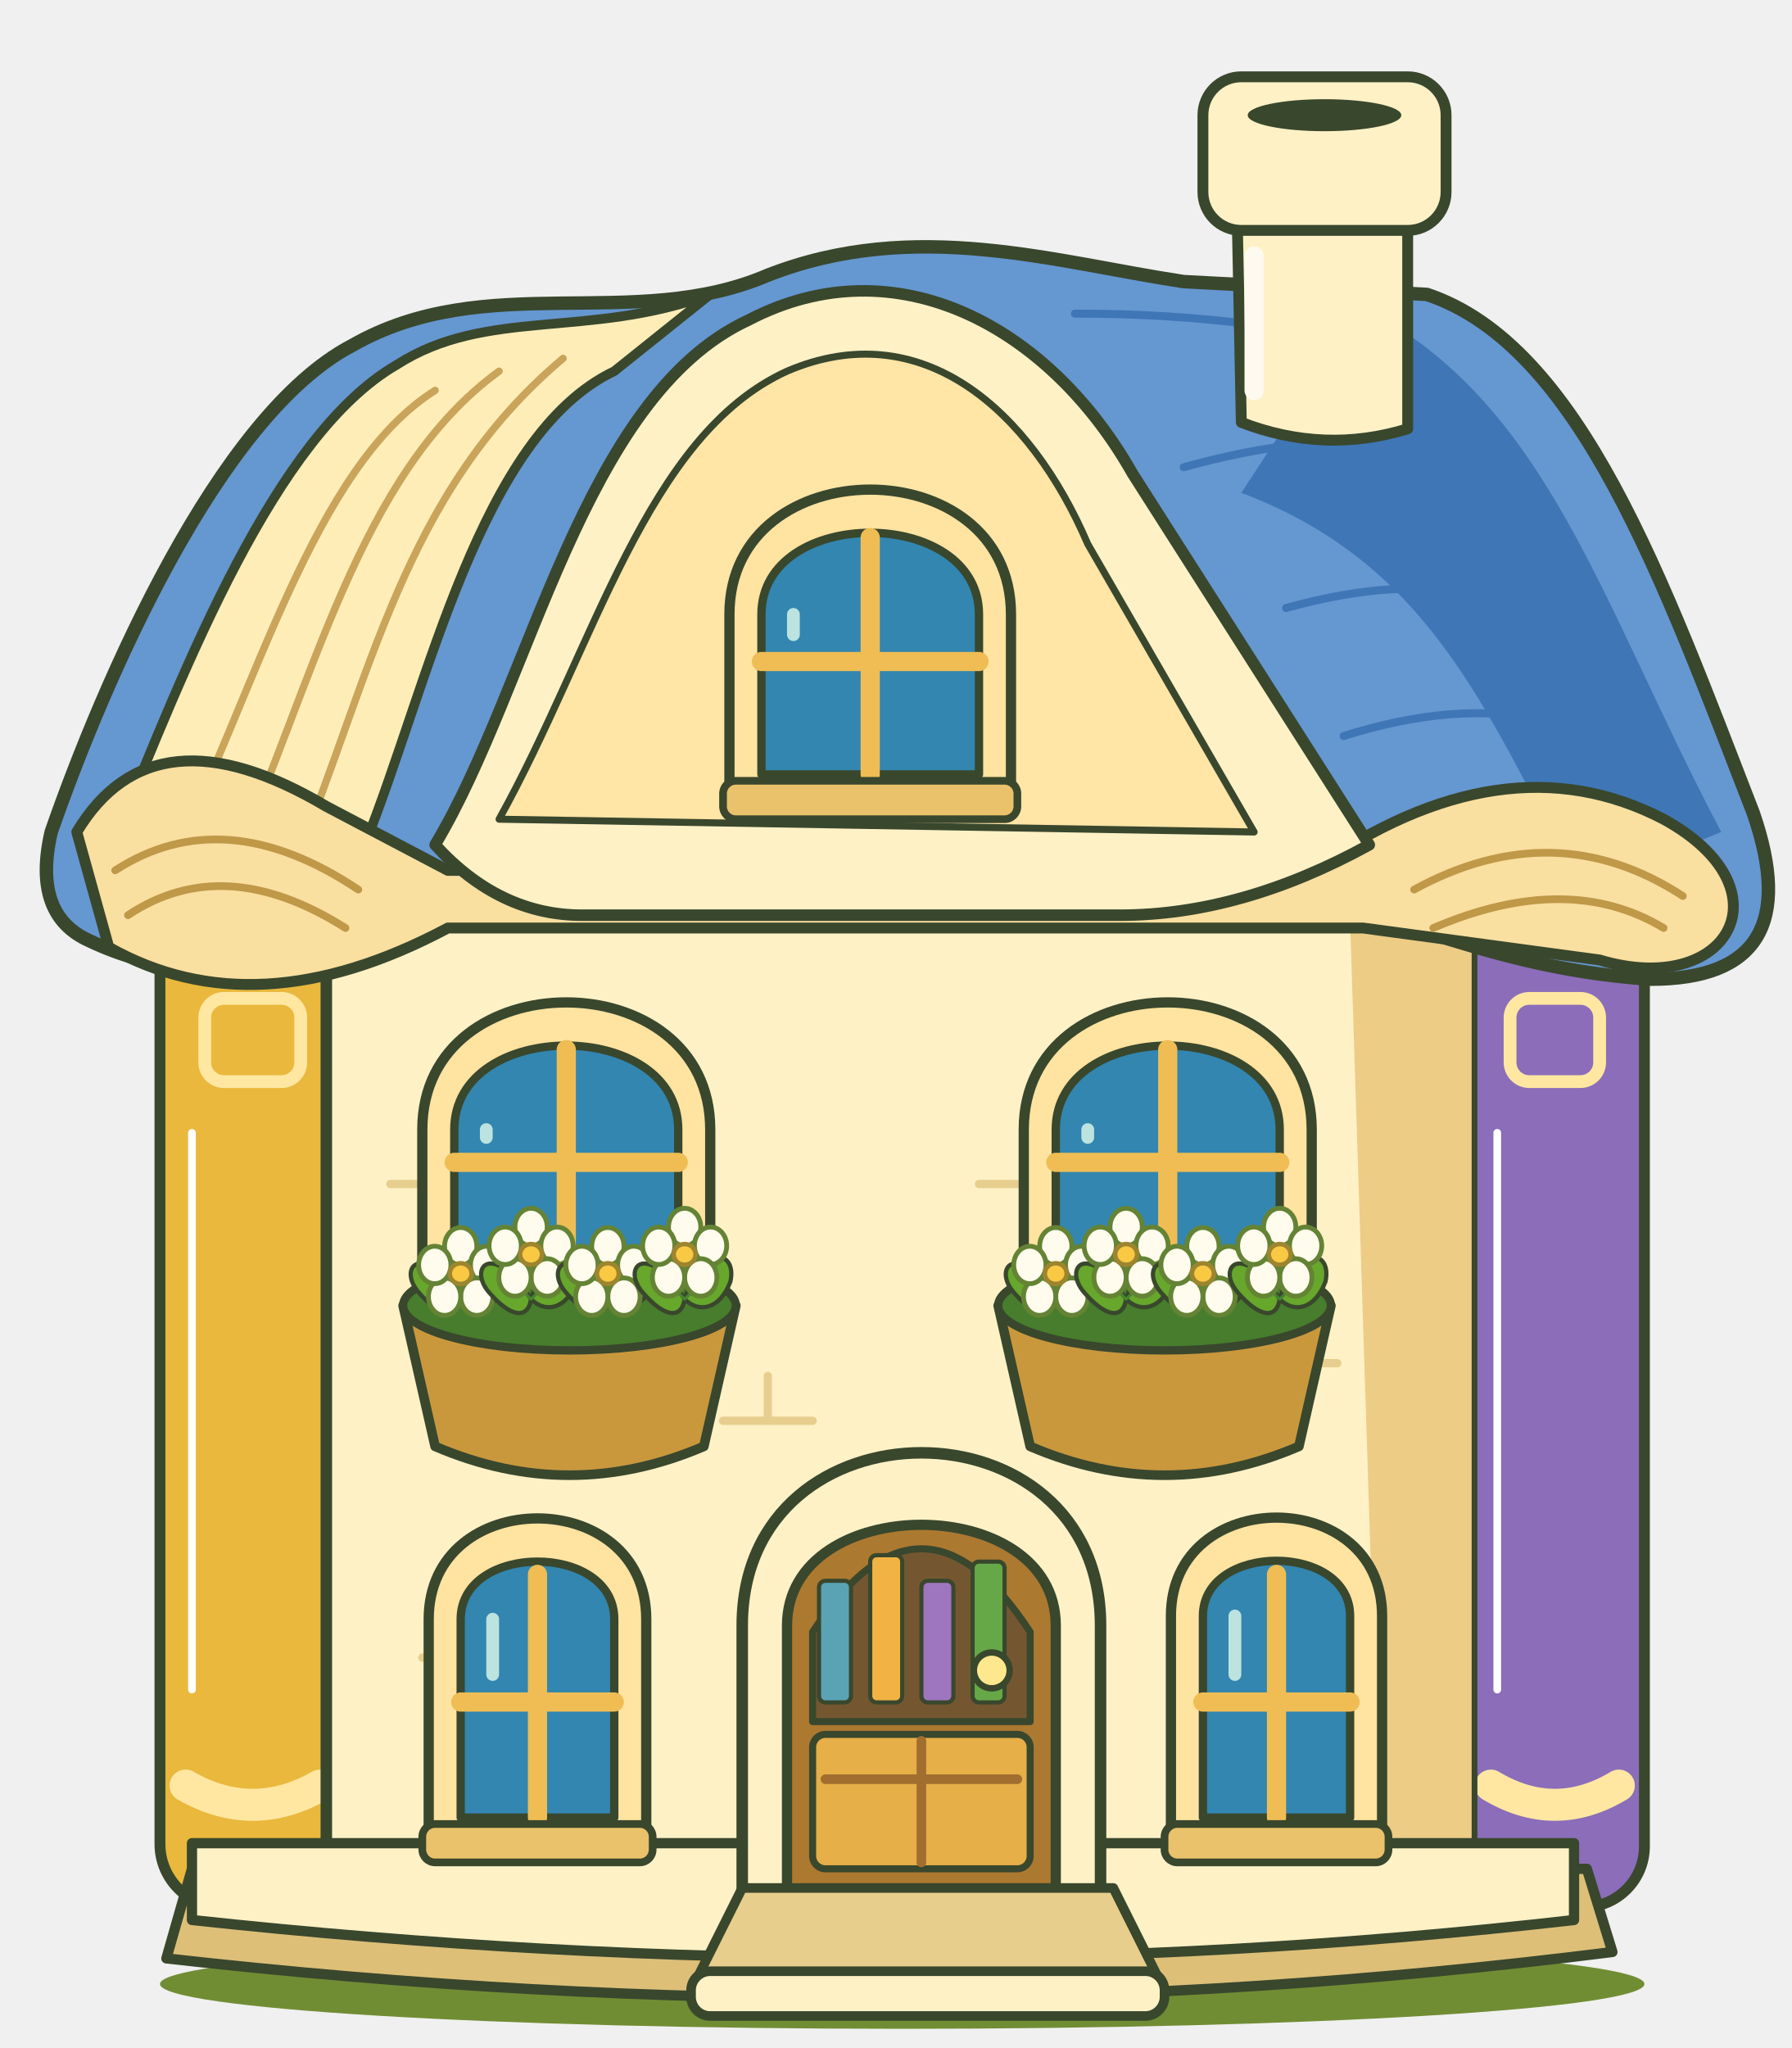
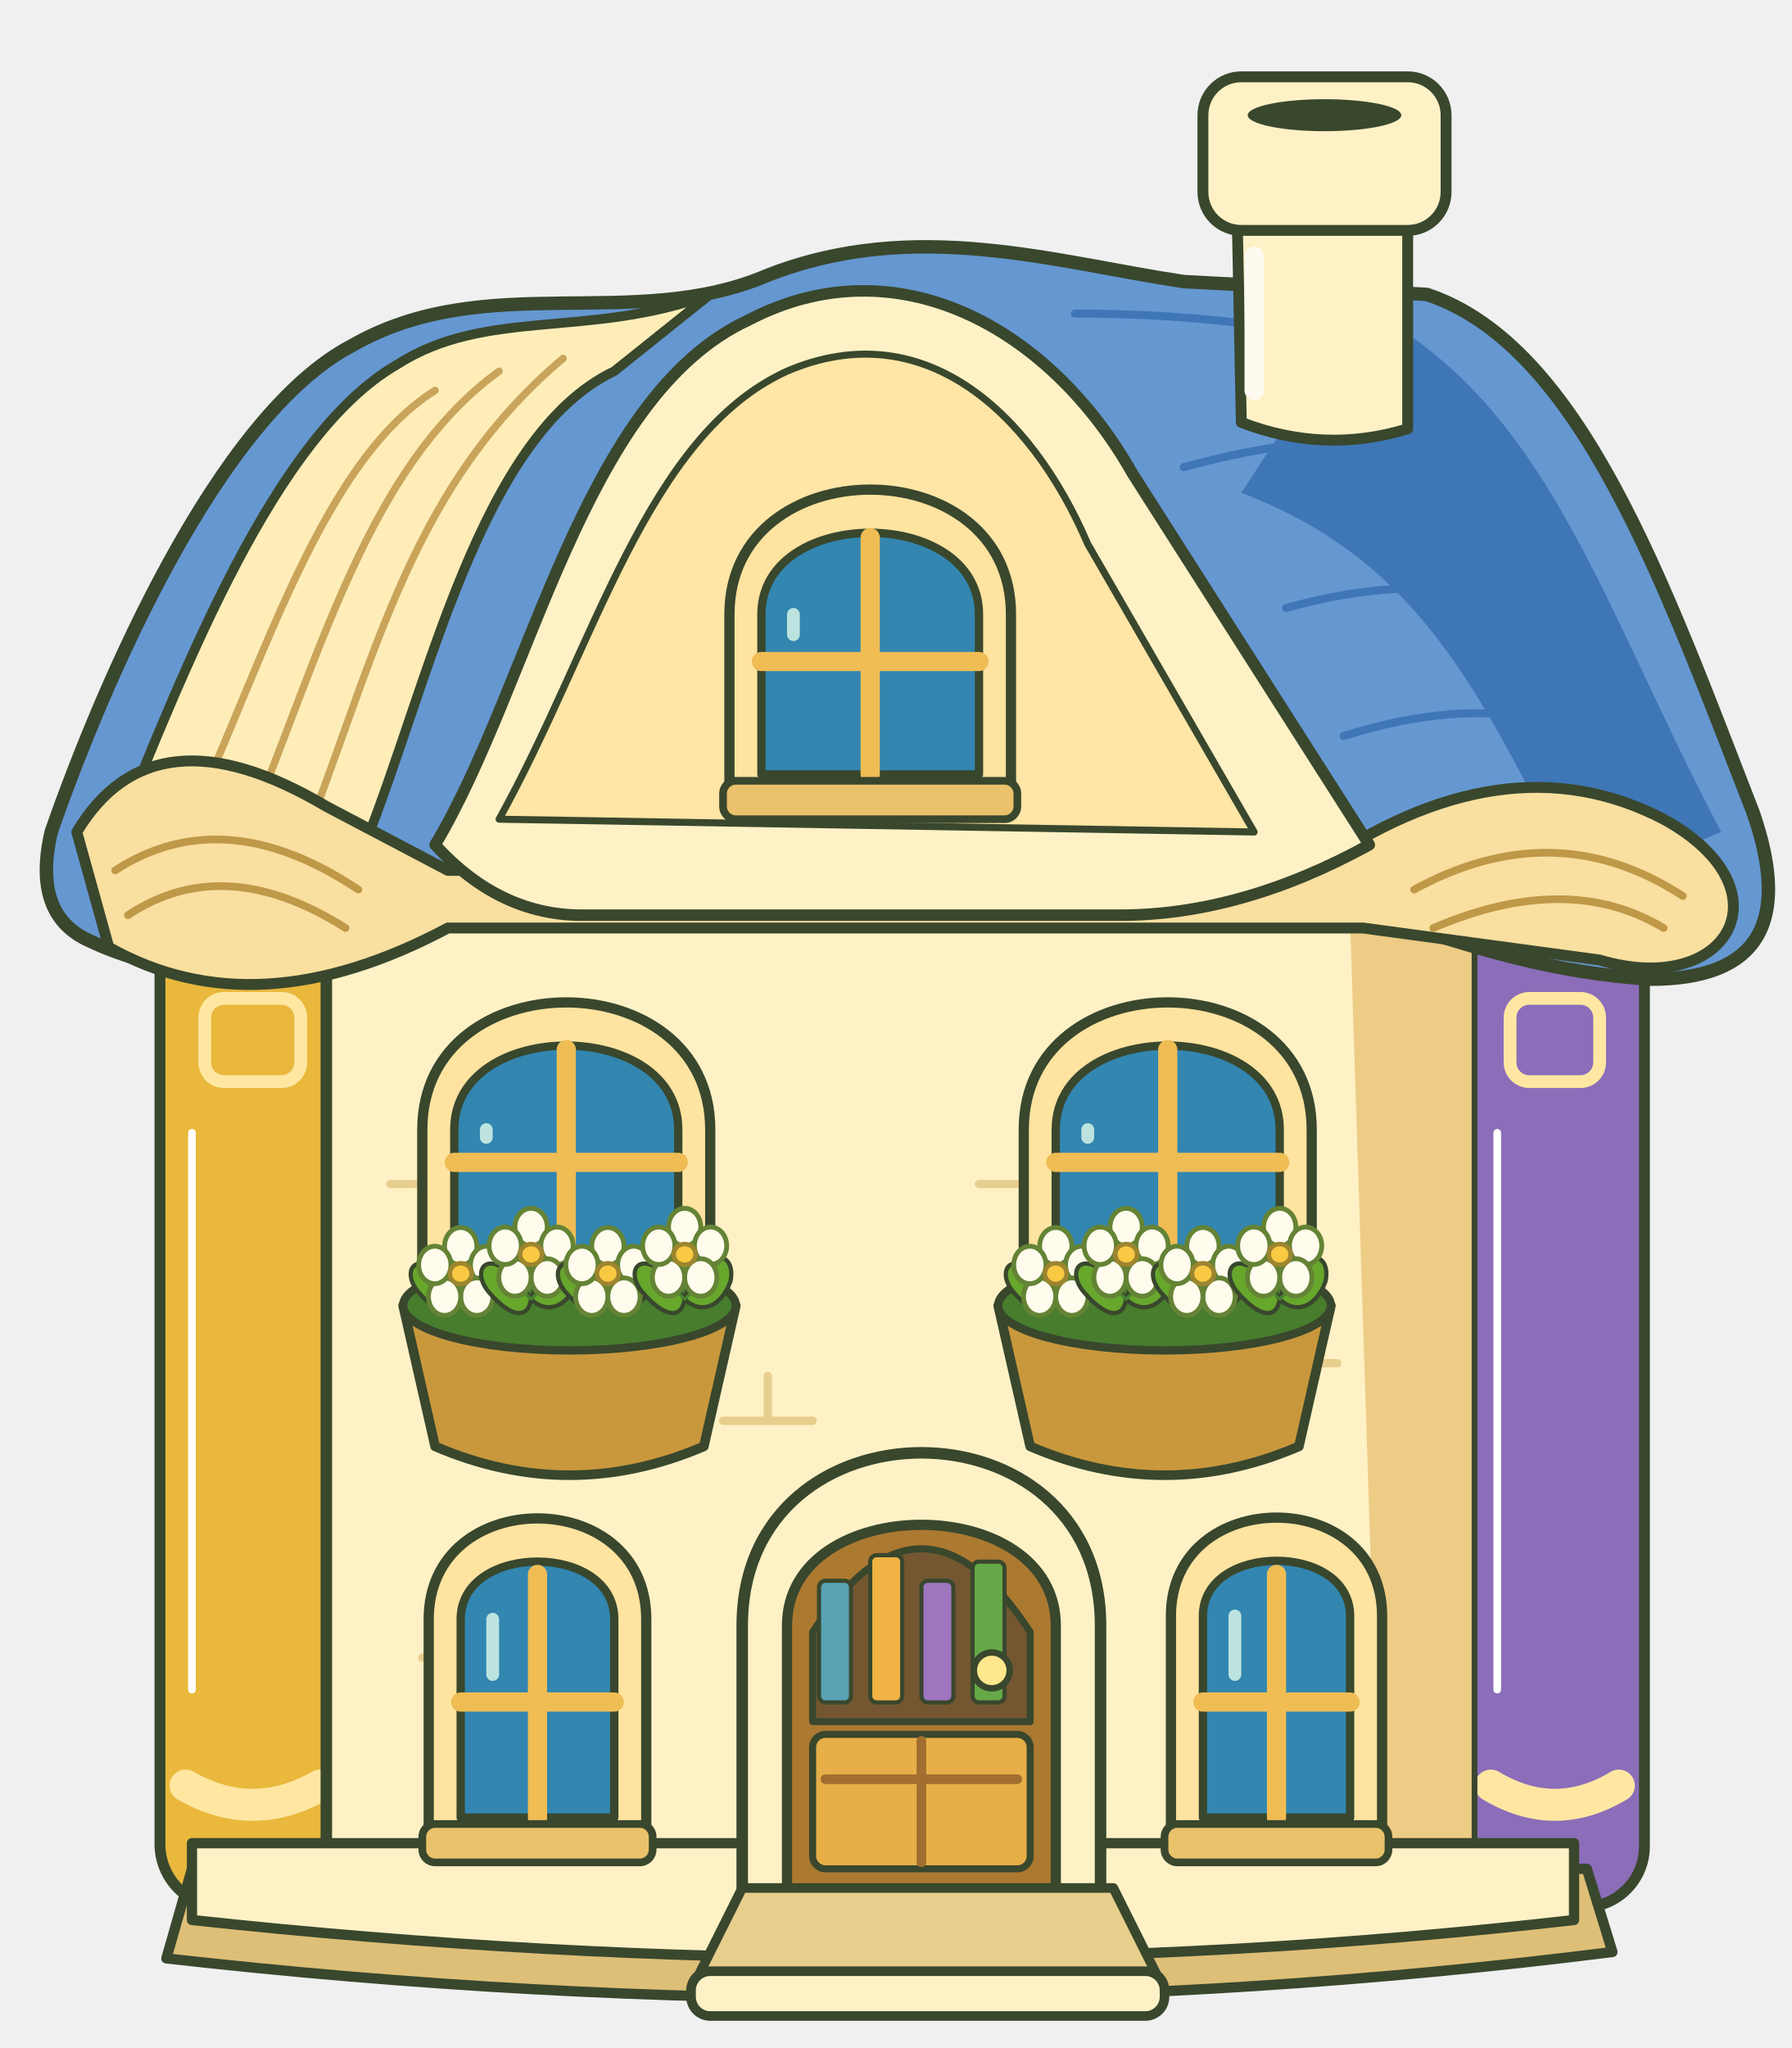
<svg xmlns="http://www.w3.org/2000/svg" width="280" height="320" viewBox="0 0 280 320">
  <g stroke-linecap="round" stroke-linejoin="round">
-     <ellipse cx="141" cy="310" rx="116" ry="7" fill="#718d34" stroke="#39472d" stroke-width="0" />
    <path d="M38 132L58 111H235L251 134V292L232 304H46Z" fill="#d5ba73" stroke="#39472d" stroke-width="1.8" />
    <rect x="25" y="127" width="29" height="171" rx="9.86" fill="#e9b83c" stroke="#39472d" stroke-width="1.7" />
    <path d="M29 132Q39.5 137 50 132V291Q39.5 297 29 291Z" fill="#e9b83c" stroke="#39472d" stroke-width="0" />
    <path d="M29 145Q39.5 150 50 145M29 279Q39.5 285 50 279" fill="none" stroke="#ffe7a2" stroke-width="5" />
    <rect x="32" y="156" width="15" height="13" rx="3" fill="none" stroke="#ffe7a2" stroke-width="2" />
    <path d="M30 177V264" fill="none" stroke="#ffffff" stroke-width="1.2" />
    <rect x="229" y="127" width="28" height="171" rx="9.52" fill="#8b6db9" stroke="#39472d" stroke-width="1.7" />
    <path d="M233 132Q243.0 137 253 132V291Q243.0 297 233 291Z" fill="#8b6db9" stroke="#39472d" stroke-width="0" />
    <path d="M233 145Q243.0 150 253 145M233 279Q243.0 285 253 279" fill="none" stroke="#ffe7a2" stroke-width="5" />
    <rect x="236" y="156" width="14" height="13" rx="3" fill="none" stroke="#ffe7a2" stroke-width="2" />
    <path d="M234 177V264" fill="none" stroke="#ffffff" stroke-width="1.2" />
    <path d="M51 133H230V295Q141 306 51 295Z" fill="#fff1c6" stroke="#39472d" stroke-width="1.8" />
    <path d="M211 144H230V296L216 299Z" fill="#edcc86" stroke="#39472d" stroke-width="0" />
    <path d="M61 185h14m-7 0v-7" fill="none" stroke="#e8ce8e" stroke-width="1.3" />
    <path d="M195 213h14m-7 0v-7" fill="none" stroke="#e8ce8e" stroke-width="1.3" />
    <path d="M66 259h14m-7 0v-7" fill="none" stroke="#e8ce8e" stroke-width="1.3" />
    <path d="M201 275h14m-7 0v-7" fill="none" stroke="#e8ce8e" stroke-width="1.3" />
    <path d="M153 185h14m-7 0v-7" fill="none" stroke="#e8ce8e" stroke-width="1.3" />
    <path d="M113 222h14m-7 0v-7" fill="none" stroke="#e8ce8e" stroke-width="1.3" />
    <path d="M30 292H248L252 305Q141 319 26 306Z" fill="#ddbf78" stroke="#39472d" stroke-width="1.6" />
    <path d="M30 288H246V300Q141 312 30 300Z" fill="#fff1c6" stroke="#39472d" stroke-width="1.6" />
    <path d="M8 130C16 107 34 65 55 54 76 42 99 52 120 43 143 34 165 41 185 44L223 46C247 54 260 91 274 127Q283 153 258 153C228 151 215 139 192 141H77C51 150 33 156 14 147Q5 143 8 130Z" fill="#6597d1" stroke="#39472d" stroke-width="2.1" />
    <path d="M213 48C242 63 250 94 269 130L247 139C232 110 223 88 194 77Z" fill="#3f76b6" stroke="#39472d" stroke-width="0" />
    <path d="M18 131C29 104 43 68 62 57 76 48 92 53 111 46L96 58C75 68 67 107 57 132Q37 144 18 137Z" fill="#ffedb8" stroke="#39472d" stroke-width="1.5" />
    <path d="M27 134C40 108 49 73 68 61M36 136C49 107 56 74 78 58M46 135C58 106 63 77 88 56" fill="none" stroke="#c9a45a" stroke-width="1.15" />
    <path d="M168 49Q198 49 220 56M185 73Q225 62 240 81M201 95Q237 85 252 108M210 115Q245 104 263 127" fill="none" stroke="#3f76b6" stroke-width="1.25" />
    <path d="M12 130Q24 110 51 126L70 136H205Q235 115 260 128C280 139 270 156 250 150L213 145H70Q40 161 17 148Z" fill="#f9dfa0" stroke="#39472d" stroke-width="1.7" />
    <path d="M18 136Q35 125 56 139M20 143Q35 133 54 145M221 139Q243 127 263 140M224 145Q245 136 260 145" fill="none" stroke="#bf9848" stroke-width="1.2" />
    <path d="M68 132C83 107 91 62 117 50 140 38 164 51 177 74L214 132Q194 143 175 143H91Q78 143 68 132Z" fill="#fff1c6" stroke="#39472d" stroke-width="1.8" />
    <path d="M78 128C93 101 101 68 123 58 144 49 161 64 170 85L196 130Z" fill="#ffe5a6" stroke="#39472d" stroke-width="1.1" />
    <path d="M114 124V96.0C114 70 158 70 158 96.0V124Z" fill="#ffe3a0" stroke="#39472d" stroke-width="1.6" />
    <path d="M119 121V96.0C119 79 153 79 153 96.0V121Z" fill="#3286b0" stroke="#39472d" stroke-width="1.3" />
    <path d="M136.0 84V121M119 103.36H153" fill="none" stroke="#efbd54" stroke-width="3" />
    <path d="M124 96.0V99.16" fill="none" stroke="#bce3df" stroke-width="2" />
    <rect x="113" y="122" width="46" height="6" rx="2" fill="#eac26b" stroke="#39472d" stroke-width="1.2" />
    <path d="M193 16H220L220 67Q207 71 194 66Z" fill="#fff1c6" stroke="#39472d" stroke-width="1.7" />
    <rect x="188" y="12" width="38" height="24" rx="6" fill="#fff1c6" stroke="#39472d" stroke-width="1.7" />
    <ellipse cx="207" cy="18" rx="12" ry="2.5" fill="#39472d" stroke="#39472d" stroke-width="0" />
    <path d="M196 40V61" fill="none" stroke="#fffaf0" stroke-width="3" />
    <path d="M66 201V176.5C66 150 111 150 111 176.5V201Z" fill="#ffe3a0" stroke="#39472d" stroke-width="1.6" />
    <path d="M71 198V176.5C71 159 106 159 106 176.5V198Z" fill="#3286b0" stroke="#39472d" stroke-width="1.3" />
    <path d="M88.5 164V198M71 181.62H106" fill="none" stroke="#efbd54" stroke-width="3" />
    <path d="M76 176.5V177.72" fill="none" stroke="#bce3df" stroke-width="2" />
    <rect x="65" y="199" width="47" height="6" rx="2" fill="#eac26b" stroke="#39472d" stroke-width="1.2" />
    <path d="M160 201V176.5C160 150 205 150 205 176.5V201Z" fill="#ffe3a0" stroke="#39472d" stroke-width="1.6" />
    <path d="M165 198V176.5C165 159 200 159 200 176.5V198Z" fill="#3286b0" stroke="#39472d" stroke-width="1.3" />
    <path d="M182.5 164V198M165 181.62H200" fill="none" stroke="#efbd54" stroke-width="3" />
    <path d="M170 176.5V177.72" fill="none" stroke="#bce3df" stroke-width="2" />
    <rect x="159" y="199" width="47" height="6" rx="2" fill="#eac26b" stroke="#39472d" stroke-width="1.2" />
    <path d="M63 204L68 226Q89.0 235 110 226L115 204Z" fill="#c9983d" stroke="#39472d" stroke-width="1.5" />
    <ellipse cx="89.0" cy="204" rx="26.0" ry="7" fill="#477d2d" stroke="#39472d" stroke-width="1.3" />
    <g transform="translate(72 203) scale(0.55)">
      <path d="M0 0C-11-17-18-9-12-2-6 5-1 6 0 0C5-16 15-14 13-5 10 3 4 4 0 0Z" fill="#66a72c" stroke="#39472d" stroke-width="1.2" />
      <path d="M0 0L-6-6M0 0L7-7" fill="none" stroke="#478330" stroke-width="0.8" />
    </g>
    <ellipse cx="72.0" cy="194.725" rx="2.52" ry="2.925" fill="#fffbed" stroke="#648335" stroke-width="0.75" />
    <ellipse cx="76.05" cy="197.65" rx="2.52" ry="2.925" fill="#fffbed" stroke="#648335" stroke-width="0.75" />
    <ellipse cx="74.52" cy="202.6" rx="2.52" ry="2.925" fill="#fffbed" stroke="#648335" stroke-width="0.75" />
    <ellipse cx="69.48" cy="202.6" rx="2.52" ry="2.925" fill="#fffbed" stroke="#648335" stroke-width="0.75" />
    <ellipse cx="67.95" cy="197.65" rx="2.52" ry="2.925" fill="#fffbed" stroke="#648335" stroke-width="0.75" />
    <ellipse cx="72" cy="199" rx="1.71" ry="1.62" fill="#f9c943" stroke="#9d852f" stroke-width="0.7" />
    <g transform="translate(83 203) scale(0.55)">
      <path d="M0 0C-11-17-18-9-12-2-6 5-1 6 0 0C5-16 15-14 13-5 10 3 4 4 0 0Z" fill="#66a72c" stroke="#39472d" stroke-width="1.2" />
      <path d="M0 0L-6-6M0 0L7-7" fill="none" stroke="#478330" stroke-width="0.8" />
    </g>
    <ellipse cx="83.0" cy="191.725" rx="2.52" ry="2.925" fill="#fffbed" stroke="#648335" stroke-width="0.75" />
    <ellipse cx="87.05" cy="194.65" rx="2.52" ry="2.925" fill="#fffbed" stroke="#648335" stroke-width="0.75" />
    <ellipse cx="85.52" cy="199.6" rx="2.52" ry="2.925" fill="#fffbed" stroke="#648335" stroke-width="0.75" />
    <ellipse cx="80.48" cy="199.6" rx="2.52" ry="2.925" fill="#fffbed" stroke="#648335" stroke-width="0.75" />
    <ellipse cx="78.95" cy="194.65" rx="2.52" ry="2.925" fill="#fffbed" stroke="#648335" stroke-width="0.75" />
    <ellipse cx="83" cy="196" rx="1.71" ry="1.62" fill="#f9c943" stroke="#9d852f" stroke-width="0.7" />
    <g transform="translate(95 203) scale(0.55)">
      <path d="M0 0C-11-17-18-9-12-2-6 5-1 6 0 0C5-16 15-14 13-5 10 3 4 4 0 0Z" fill="#66a72c" stroke="#39472d" stroke-width="1.2" />
      <path d="M0 0L-6-6M0 0L7-7" fill="none" stroke="#478330" stroke-width="0.8" />
    </g>
    <ellipse cx="95.0" cy="194.725" rx="2.52" ry="2.925" fill="#fffbed" stroke="#648335" stroke-width="0.75" />
    <ellipse cx="99.05" cy="197.65" rx="2.52" ry="2.925" fill="#fffbed" stroke="#648335" stroke-width="0.75" />
    <ellipse cx="97.52" cy="202.6" rx="2.52" ry="2.925" fill="#fffbed" stroke="#648335" stroke-width="0.75" />
    <ellipse cx="92.48" cy="202.6" rx="2.52" ry="2.925" fill="#fffbed" stroke="#648335" stroke-width="0.75" />
    <ellipse cx="90.95" cy="197.65" rx="2.52" ry="2.925" fill="#fffbed" stroke="#648335" stroke-width="0.75" />
    <ellipse cx="95" cy="199" rx="1.71" ry="1.62" fill="#f9c943" stroke="#9d852f" stroke-width="0.7" />
    <g transform="translate(107 203) scale(0.55)">
      <path d="M0 0C-11-17-18-9-12-2-6 5-1 6 0 0C5-16 15-14 13-5 10 3 4 4 0 0Z" fill="#66a72c" stroke="#39472d" stroke-width="1.2" />
      <path d="M0 0L-6-6M0 0L7-7" fill="none" stroke="#478330" stroke-width="0.8" />
    </g>
    <ellipse cx="107.0" cy="191.725" rx="2.52" ry="2.925" fill="#fffbed" stroke="#648335" stroke-width="0.75" />
    <ellipse cx="111.05" cy="194.65" rx="2.52" ry="2.925" fill="#fffbed" stroke="#648335" stroke-width="0.75" />
    <ellipse cx="109.52" cy="199.6" rx="2.52" ry="2.925" fill="#fffbed" stroke="#648335" stroke-width="0.75" />
    <ellipse cx="104.48" cy="199.6" rx="2.52" ry="2.925" fill="#fffbed" stroke="#648335" stroke-width="0.75" />
    <ellipse cx="102.95" cy="194.65" rx="2.52" ry="2.925" fill="#fffbed" stroke="#648335" stroke-width="0.75" />
    <ellipse cx="107" cy="196" rx="1.71" ry="1.62" fill="#f9c943" stroke="#9d852f" stroke-width="0.7" />
    <path d="M156 204L161 226Q182.0 235 203 226L208 204Z" fill="#c9983d" stroke="#39472d" stroke-width="1.5" />
    <ellipse cx="182.0" cy="204" rx="26.0" ry="7" fill="#477d2d" stroke="#39472d" stroke-width="1.3" />
    <g transform="translate(165 203) scale(0.55)">
      <path d="M0 0C-11-17-18-9-12-2-6 5-1 6 0 0C5-16 15-14 13-5 10 3 4 4 0 0Z" fill="#66a72c" stroke="#39472d" stroke-width="1.2" />
      <path d="M0 0L-6-6M0 0L7-7" fill="none" stroke="#478330" stroke-width="0.8" />
    </g>
    <ellipse cx="165.0" cy="194.725" rx="2.52" ry="2.925" fill="#fffbed" stroke="#648335" stroke-width="0.75" />
    <ellipse cx="169.05" cy="197.65" rx="2.52" ry="2.925" fill="#fffbed" stroke="#648335" stroke-width="0.75" />
    <ellipse cx="167.52" cy="202.6" rx="2.52" ry="2.925" fill="#fffbed" stroke="#648335" stroke-width="0.75" />
    <ellipse cx="162.48" cy="202.6" rx="2.52" ry="2.925" fill="#fffbed" stroke="#648335" stroke-width="0.75" />
    <ellipse cx="160.95" cy="197.65" rx="2.52" ry="2.925" fill="#fffbed" stroke="#648335" stroke-width="0.75" />
    <ellipse cx="165" cy="199" rx="1.71" ry="1.62" fill="#f9c943" stroke="#9d852f" stroke-width="0.7" />
    <g transform="translate(176 203) scale(0.55)">
      <path d="M0 0C-11-17-18-9-12-2-6 5-1 6 0 0C5-16 15-14 13-5 10 3 4 4 0 0Z" fill="#66a72c" stroke="#39472d" stroke-width="1.2" />
      <path d="M0 0L-6-6M0 0L7-7" fill="none" stroke="#478330" stroke-width="0.8" />
    </g>
    <ellipse cx="176.0" cy="191.725" rx="2.52" ry="2.925" fill="#fffbed" stroke="#648335" stroke-width="0.75" />
    <ellipse cx="180.05" cy="194.65" rx="2.52" ry="2.925" fill="#fffbed" stroke="#648335" stroke-width="0.75" />
    <ellipse cx="178.52" cy="199.6" rx="2.52" ry="2.925" fill="#fffbed" stroke="#648335" stroke-width="0.75" />
    <ellipse cx="173.48" cy="199.6" rx="2.52" ry="2.925" fill="#fffbed" stroke="#648335" stroke-width="0.75" />
    <ellipse cx="171.95" cy="194.65" rx="2.52" ry="2.925" fill="#fffbed" stroke="#648335" stroke-width="0.75" />
    <ellipse cx="176" cy="196" rx="1.71" ry="1.62" fill="#f9c943" stroke="#9d852f" stroke-width="0.7" />
    <g transform="translate(188 203) scale(0.55)">
      <path d="M0 0C-11-17-18-9-12-2-6 5-1 6 0 0C5-16 15-14 13-5 10 3 4 4 0 0Z" fill="#66a72c" stroke="#39472d" stroke-width="1.2" />
      <path d="M0 0L-6-6M0 0L7-7" fill="none" stroke="#478330" stroke-width="0.8" />
    </g>
    <ellipse cx="188.0" cy="194.725" rx="2.52" ry="2.925" fill="#fffbed" stroke="#648335" stroke-width="0.75" />
    <ellipse cx="192.05" cy="197.65" rx="2.52" ry="2.925" fill="#fffbed" stroke="#648335" stroke-width="0.75" />
    <ellipse cx="190.52" cy="202.6" rx="2.52" ry="2.925" fill="#fffbed" stroke="#648335" stroke-width="0.75" />
    <ellipse cx="185.48" cy="202.6" rx="2.52" ry="2.925" fill="#fffbed" stroke="#648335" stroke-width="0.75" />
    <ellipse cx="183.95" cy="197.65" rx="2.52" ry="2.925" fill="#fffbed" stroke="#648335" stroke-width="0.75" />
    <ellipse cx="188" cy="199" rx="1.71" ry="1.62" fill="#f9c943" stroke="#9d852f" stroke-width="0.7" />
    <g transform="translate(200 203) scale(0.55)">
      <path d="M0 0C-11-17-18-9-12-2-6 5-1 6 0 0C5-16 15-14 13-5 10 3 4 4 0 0Z" fill="#66a72c" stroke="#39472d" stroke-width="1.2" />
      <path d="M0 0L-6-6M0 0L7-7" fill="none" stroke="#478330" stroke-width="0.8" />
    </g>
    <ellipse cx="200.0" cy="191.725" rx="2.52" ry="2.925" fill="#fffbed" stroke="#648335" stroke-width="0.75" />
    <ellipse cx="204.05" cy="194.65" rx="2.52" ry="2.925" fill="#fffbed" stroke="#648335" stroke-width="0.75" />
    <ellipse cx="202.52" cy="199.6" rx="2.52" ry="2.925" fill="#fffbed" stroke="#648335" stroke-width="0.75" />
    <ellipse cx="197.48" cy="199.6" rx="2.52" ry="2.925" fill="#fffbed" stroke="#648335" stroke-width="0.75" />
    <ellipse cx="195.95" cy="194.65" rx="2.52" ry="2.925" fill="#fffbed" stroke="#648335" stroke-width="0.75" />
    <ellipse cx="200" cy="196" rx="1.71" ry="1.62" fill="#f9c943" stroke="#9d852f" stroke-width="0.7" />
    <path d="M116 296V254.0C116 218 172 218 172 254.0V296Z" fill="#fff1c6" stroke="#39472d" stroke-width="1.8" />
    <path d="M123 296V254.0C123 233 165 233 165 254.0V296Z" fill="#ac7930" stroke="#39472d" stroke-width="1.6" />
    <path d="M127 269V255Q144.0 229 161 255V269Z" fill="#745731" stroke="#39472d" stroke-width="1.1" />
    <rect x="128" y="247" width="5" height="19" rx="1" fill="#5aa3b5" stroke="#39472d" stroke-width="0.65" />
    <rect x="136" y="243" width="5" height="23" rx="1" fill="#f0b344" stroke="#39472d" stroke-width="0.65" />
    <rect x="144" y="247" width="5" height="19" rx="1" fill="#9e75bf" stroke="#39472d" stroke-width="0.65" />
    <rect x="152" y="244" width="5" height="22" rx="1" fill="#66a848" stroke="#39472d" stroke-width="0.65" />
    <rect x="127" y="271" width="34" height="21" rx="2" fill="#e6af48" stroke="#39472d" stroke-width="1.1" />
    <path d="M144.0 272V291M129 278H159" fill="none" stroke="#a16e2f" stroke-width="1.5" />
    <ellipse cx="155" cy="261" rx="2.8" ry="2.8" fill="#ffe78d" stroke="#39472d" stroke-width="1" />
    <path d="M67 287V253.0C67 232 101 232 101 253.0V287Z" fill="#ffe3a0" stroke="#39472d" stroke-width="1.6" />
    <path d="M72 284V253.0C72 241 96 241 96 253.0V284Z" fill="#3286b0" stroke="#39472d" stroke-width="1.3" />
    <path d="M84.0 246V284M72 265.94H96" fill="none" stroke="#efbd54" stroke-width="3" />
    <path d="M77 253.0V261.64" fill="none" stroke="#bce3df" stroke-width="2" />
    <rect x="66" y="285" width="36" height="6" rx="2" fill="#eac26b" stroke="#39472d" stroke-width="1.2" />
    <path d="M183 287V252.5C183 232 216 232 216 252.5V287Z" fill="#ffe3a0" stroke="#39472d" stroke-width="1.6" />
    <path d="M188 284V252.5C188 241 211 241 211 252.5V284Z" fill="#3286b0" stroke="#39472d" stroke-width="1.3" />
    <path d="M199.5 246V284M188 265.94H211" fill="none" stroke="#efbd54" stroke-width="3" />
    <path d="M193 252.5V261.64" fill="none" stroke="#bce3df" stroke-width="2" />
    <rect x="182" y="285" width="35" height="6" rx="2" fill="#eac26b" stroke="#39472d" stroke-width="1.2" />
    <path d="M116 295H174L181 309H109Z" fill="#e8ce8c" stroke="#39472d" stroke-width="1.5" />
    <rect x="108" y="308" width="74" height="7" rx="3" fill="#fff1c6" stroke="#39472d" stroke-width="1.5" />
  </g>
</svg>
